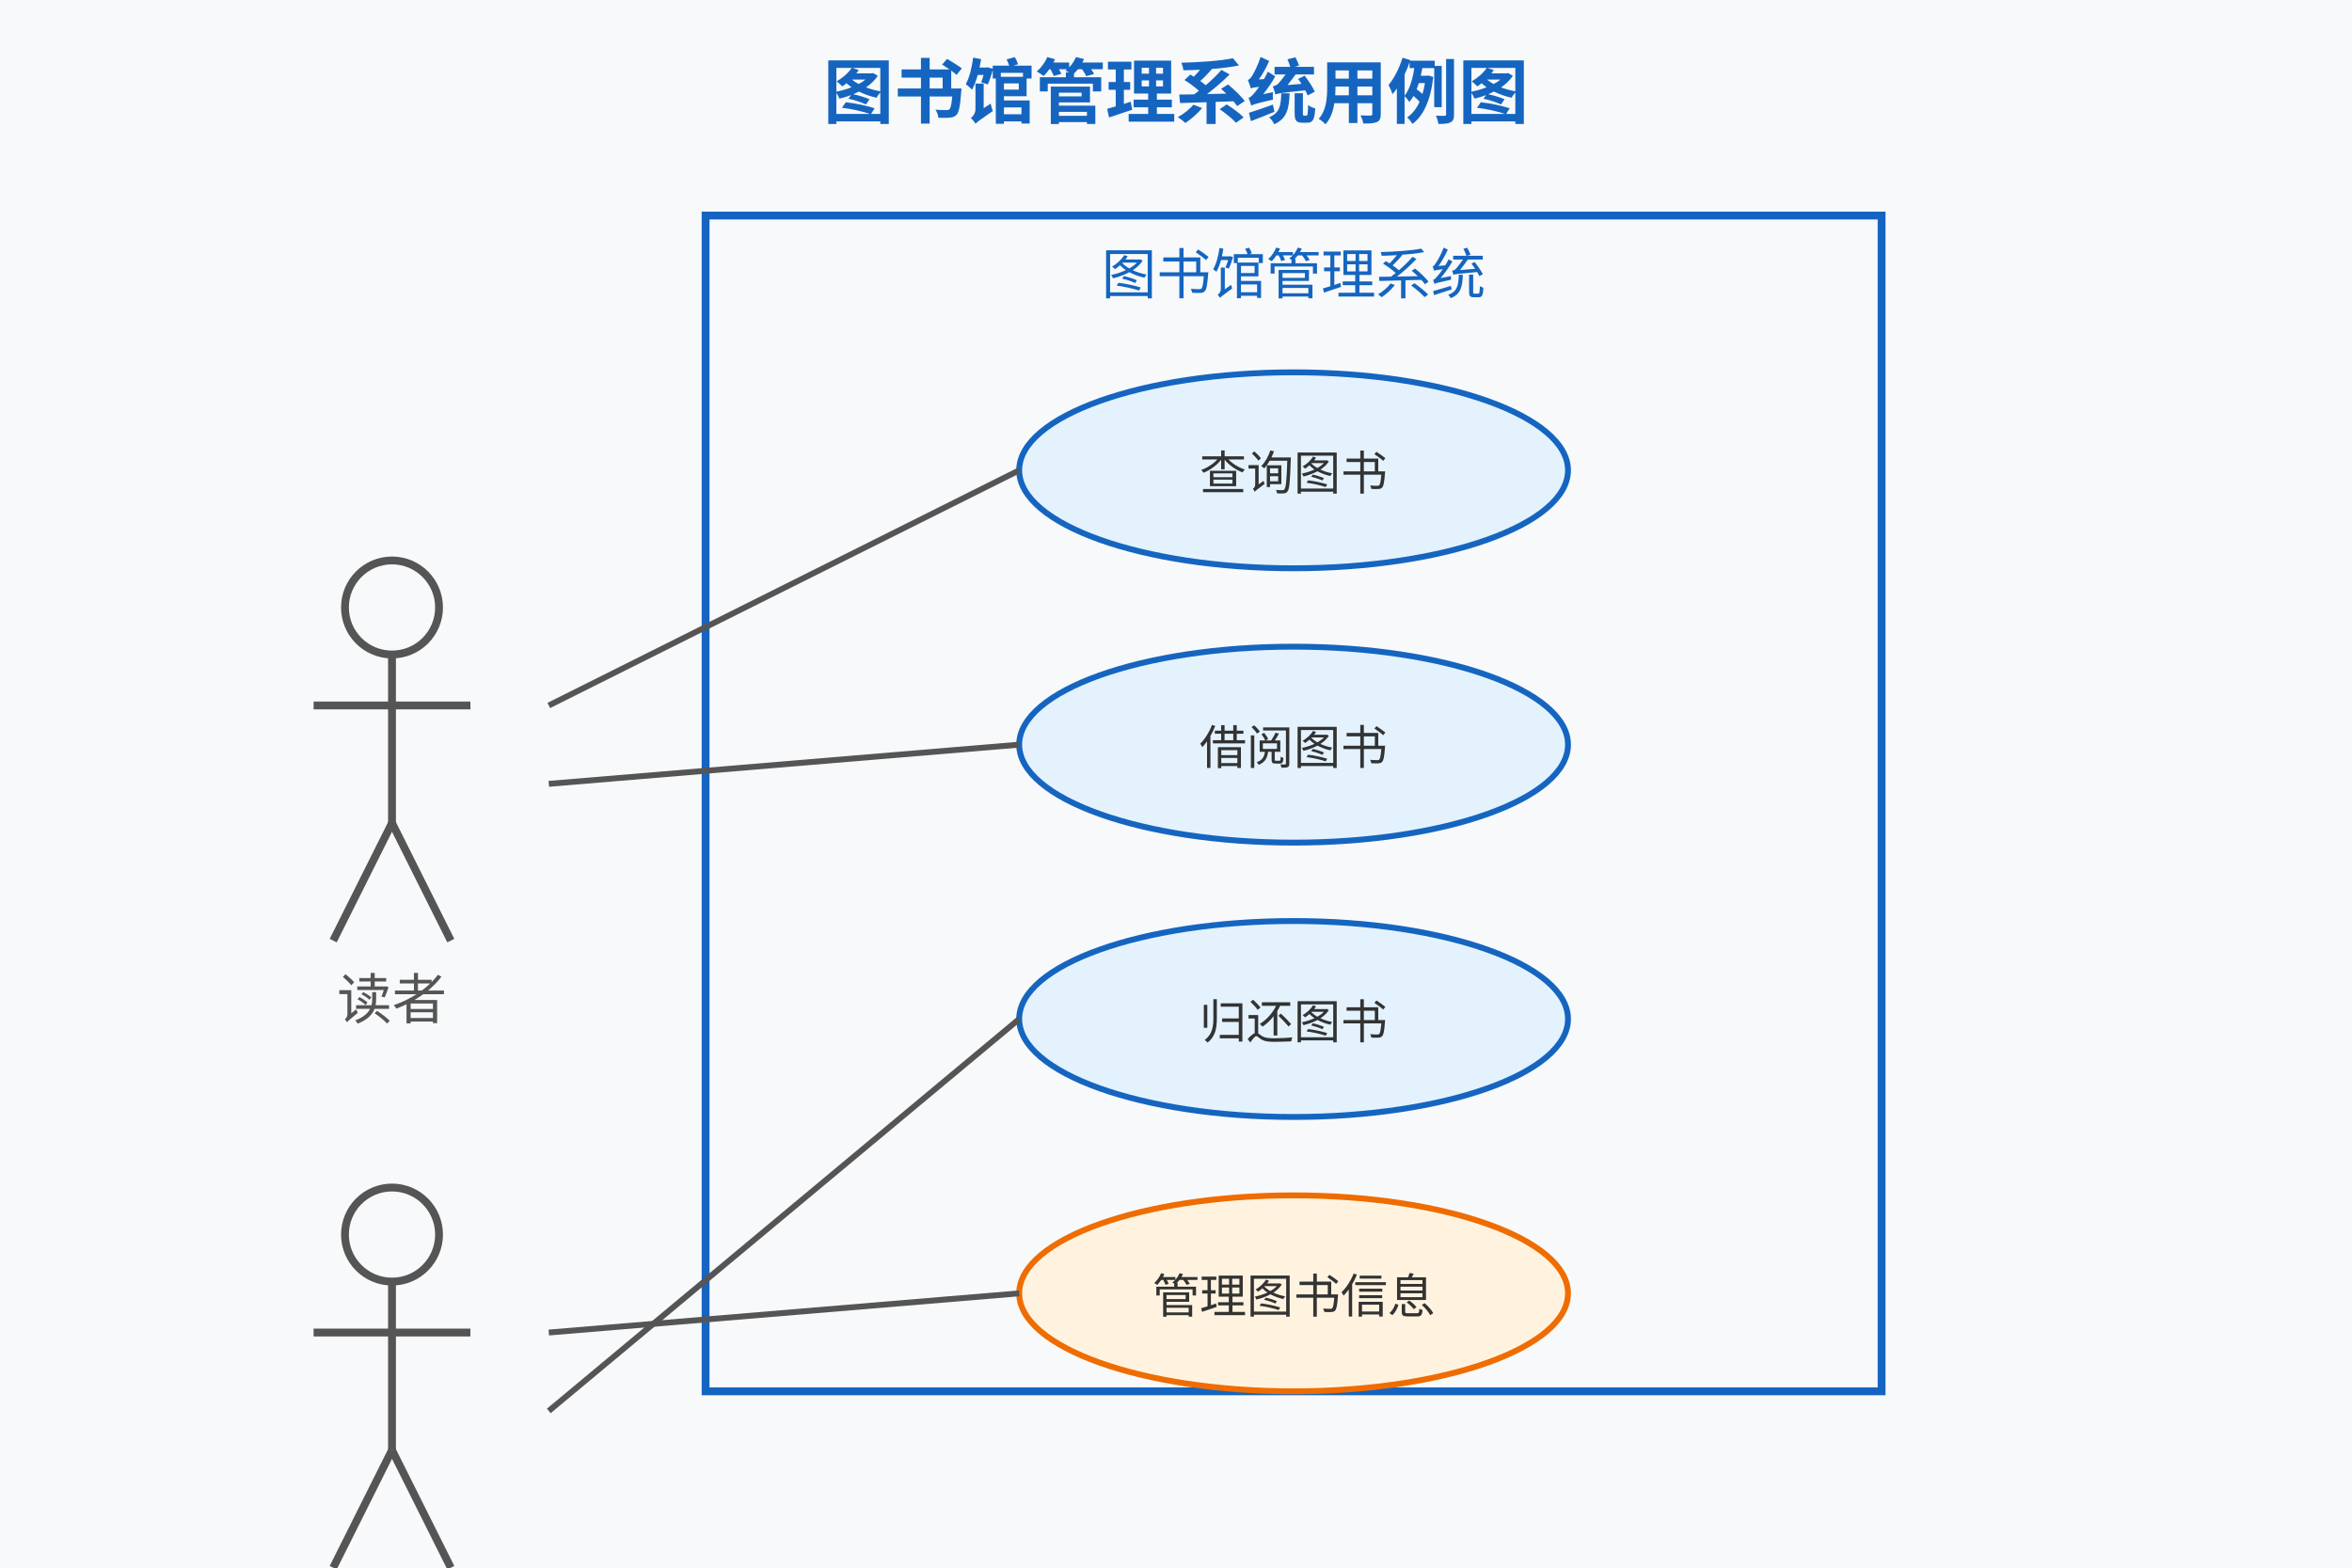
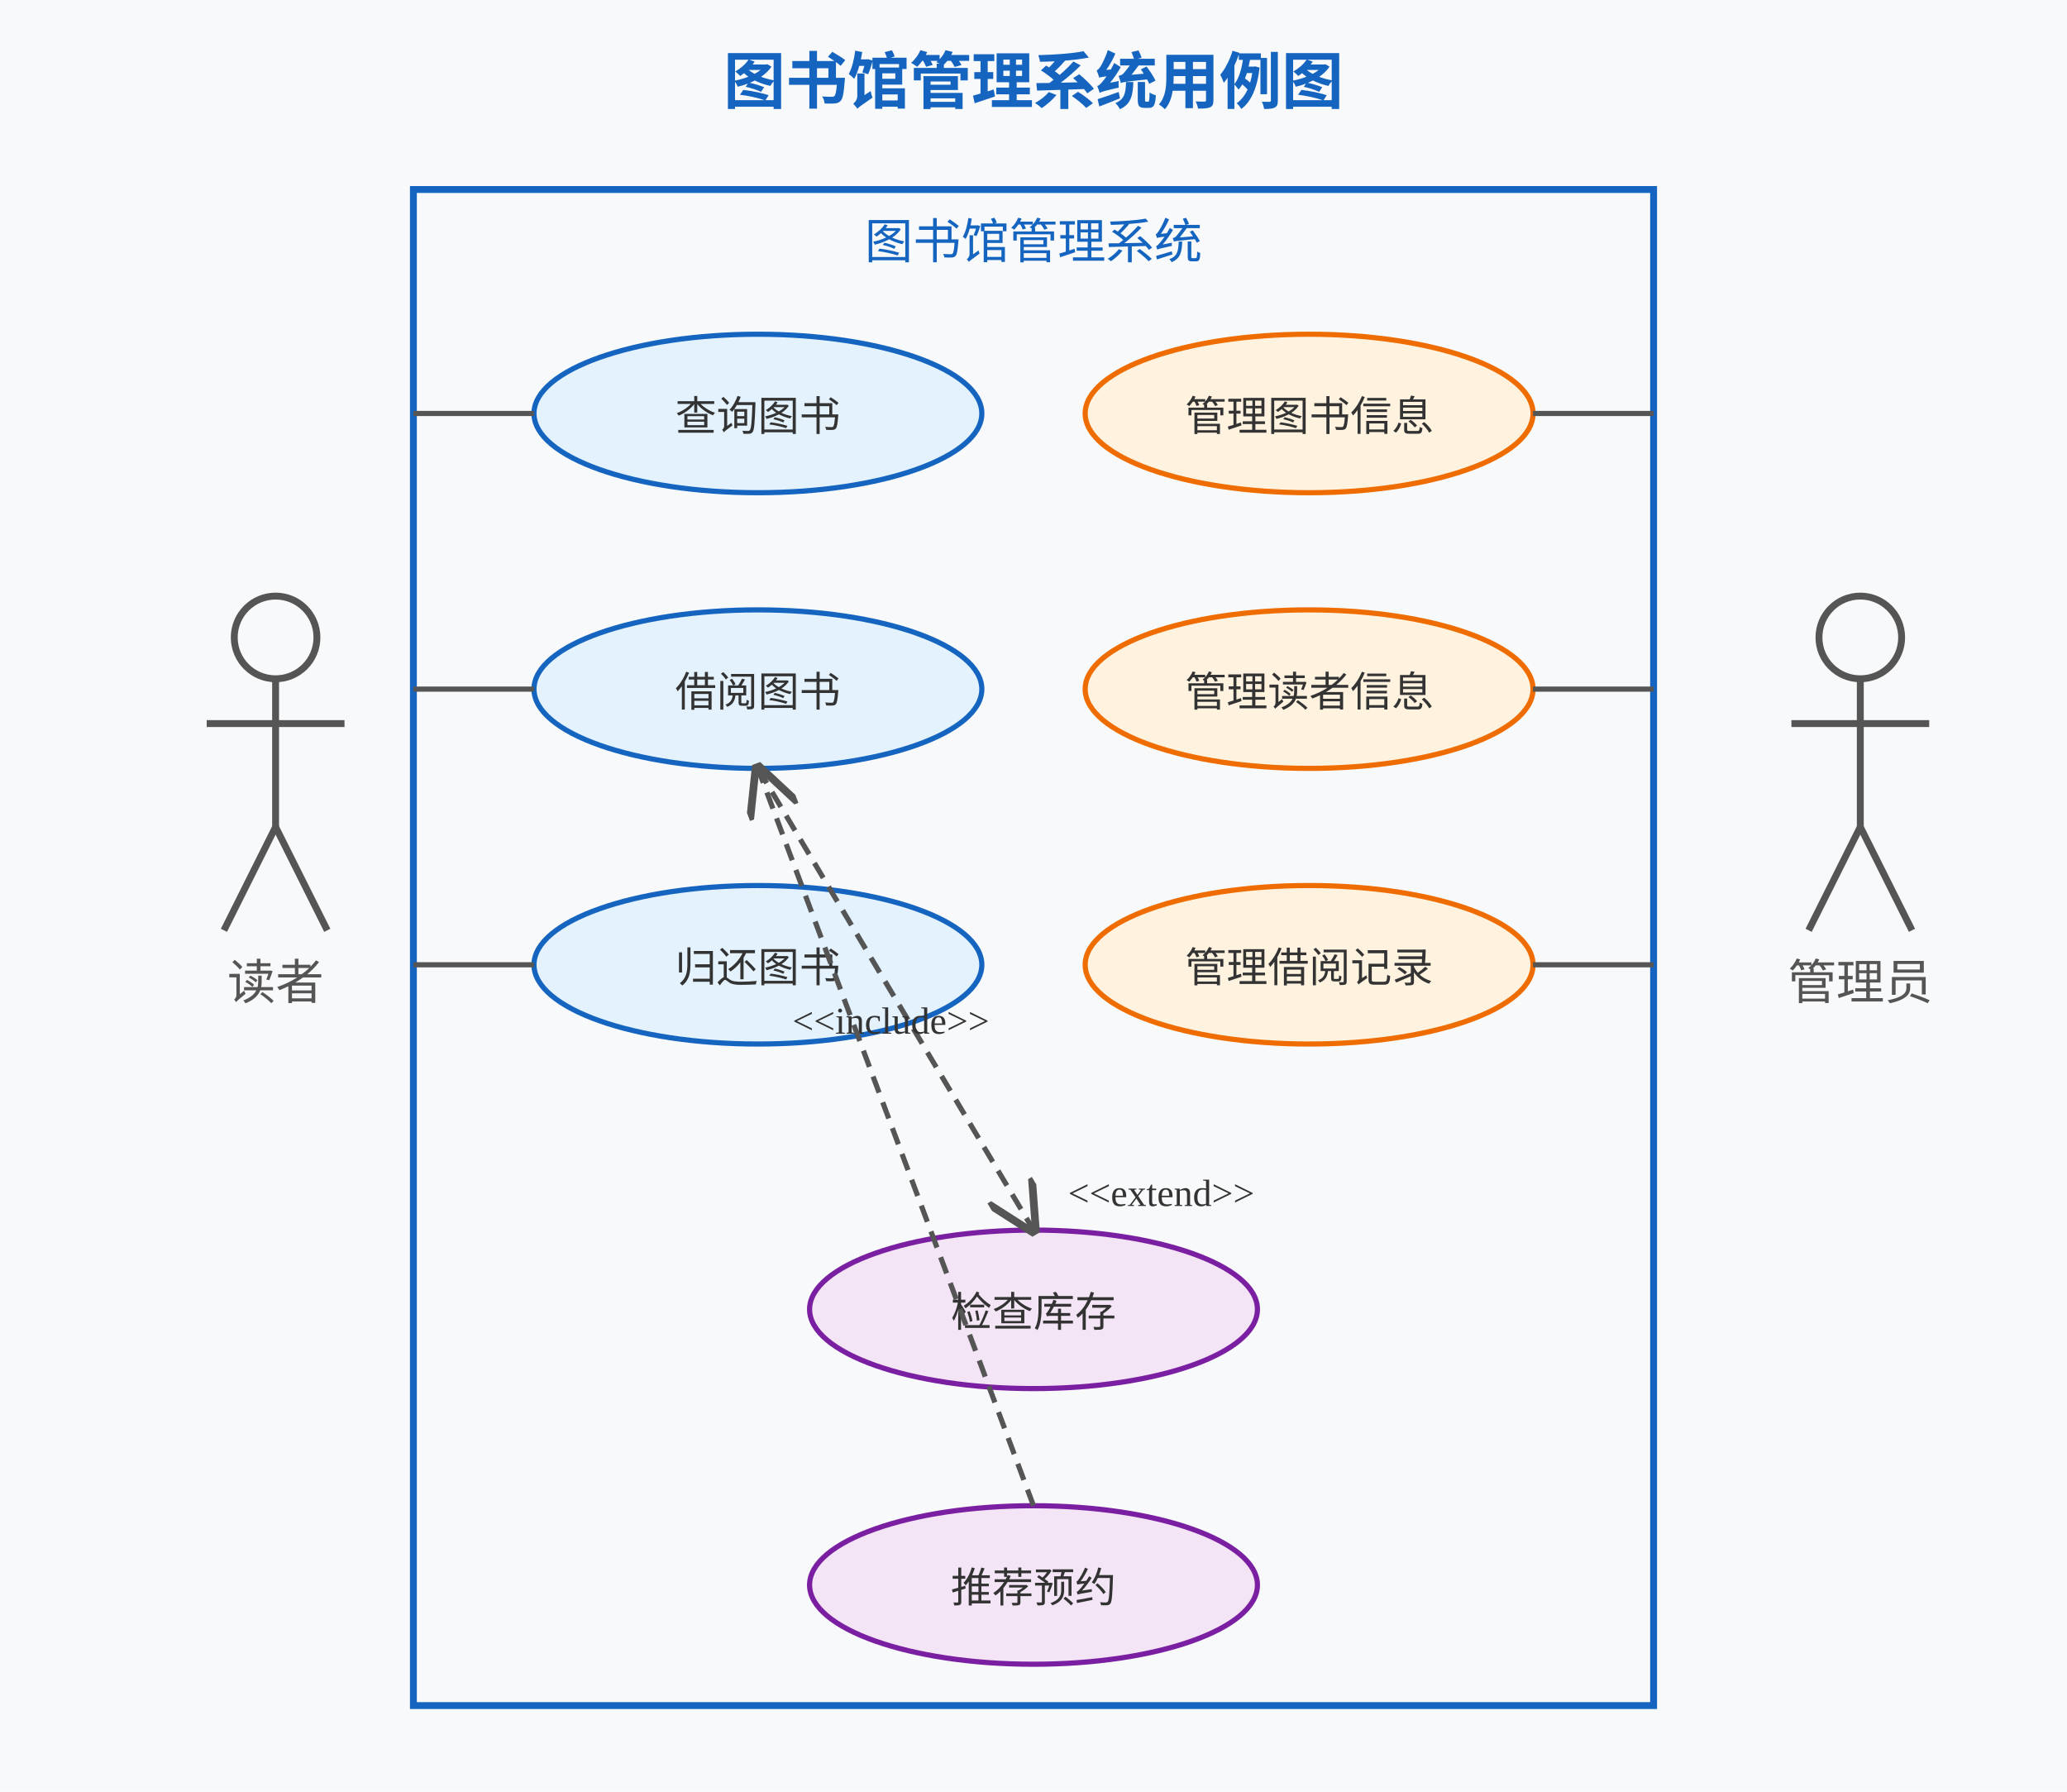
- <svg xmlns="http://www.w3.org/2000/svg" width="600" height="400" viewBox="0 0 600 400">
-   <rect width="600" height="400" fill="#f8f9fa" />
+ <svg xmlns="http://www.w3.org/2000/svg" width="600" height="520" viewBox="0 0 600 520">
+   <rect width="600" height="520" fill="#f8f9fa" />
  <text x="300" y="30" text-anchor="middle" font-size="18" font-weight="bold" fill="#1565c0">图书馆管理系统用例图</text>
-   <rect x="180" y="55" width="300" height="300" fill="none" stroke="#1565c0" stroke-width="2" />
-   <text x="330" y="75" text-anchor="middle" font-size="14" fill="#1565c0">图书馆管理系统</text>
-   <g transform="translate(80,140)">
+   <defs>
+     <marker id="ucOpen" markerWidth="10" markerHeight="10" refX="9" refY="5" orient="auto" markerUnits="strokeWidth">
+       <path d="M0,0 L10,5 L0,10" fill="none" stroke="#555" stroke-width="1.5" />
+     </marker>
+   </defs>
+   <rect x="120" y="55" width="360" height="440" fill="none" stroke="#1565c0" stroke-width="2" />
+   <text x="300" y="75" text-anchor="middle" font-size="14" fill="#1565c0">图书馆管理系统</text>
+   <g transform="translate(60,170)">
    <circle cx="20" cy="15" r="12" fill="none" stroke="#555" stroke-width="2" />
    <line x1="20" y1="27" x2="20" y2="70" stroke="#555" stroke-width="2" />
    <line x1="0" y1="40" x2="40" y2="40" stroke="#555" stroke-width="2" />
    <line x1="20" y1="70" x2="5" y2="100" stroke="#555" stroke-width="2" />
    <line x1="20" y1="70" x2="35" y2="100" stroke="#555" stroke-width="2" />
  </g>
-   <text x="100" y="260" text-anchor="middle" font-size="14" fill="#555">读者</text>
-   <g transform="translate(80,300)">
+   <text x="80" y="290" text-anchor="middle" font-size="14" fill="#555">读者</text>
+   <g transform="translate(520,170)">
    <circle cx="20" cy="15" r="12" fill="none" stroke="#555" stroke-width="2" />
    <line x1="20" y1="27" x2="20" y2="70" stroke="#555" stroke-width="2" />
    <line x1="0" y1="40" x2="40" y2="40" stroke="#555" stroke-width="2" />
    <line x1="20" y1="70" x2="5" y2="100" stroke="#555" stroke-width="2" />
    <line x1="20" y1="70" x2="35" y2="100" stroke="#555" stroke-width="2" />
  </g>
-   <text x="100" y="420" text-anchor="middle" font-size="14" fill="#555">图书管理员</text>
-   <ellipse cx="330" cy="120" rx="70" ry="25" fill="#e3f2fd" stroke="#1565c0" stroke-width="1.5" />
-   <text x="330" y="125" text-anchor="middle" font-size="12" fill="#333">查询图书</text>
-   <ellipse cx="330" cy="190" rx="70" ry="25" fill="#e3f2fd" stroke="#1565c0" stroke-width="1.5" />
-   <text x="330" y="195" text-anchor="middle" font-size="12" fill="#333">借阅图书</text>
-   <ellipse cx="330" cy="260" rx="70" ry="25" fill="#e3f2fd" stroke="#1565c0" stroke-width="1.5" />
-   <text x="330" y="265" text-anchor="middle" font-size="12" fill="#333">归还图书</text>
-   <ellipse cx="330" cy="330" rx="70" ry="25" fill="#fff3e0" stroke="#ef6c00" stroke-width="1.5" />
-   <text x="330" y="335" text-anchor="middle" font-size="12" fill="#333">管理图书信息</text>
-   <line x1="140" y1="180" x2="260" y2="120" stroke="#555" stroke-width="1.5" />
-   <line x1="140" y1="200" x2="260" y2="190" stroke="#555" stroke-width="1.5" />
-   <line x1="140" y1="340" x2="260" y2="330" stroke="#555" stroke-width="1.5" />
-   <line x1="140" y1="360" x2="260" y2="260" stroke="#555" stroke-width="1.5" />
+   <text x="540" y="290" text-anchor="middle" font-size="14" fill="#555">管理员</text>
+   <ellipse cx="220" cy="120" rx="65" ry="23" fill="#e3f2fd" stroke="#1565c0" stroke-width="1.5" />
+   <text x="220" y="125" text-anchor="middle" font-size="12" fill="#333">查询图书</text>
+   <ellipse cx="220" cy="200" rx="65" ry="23" fill="#e3f2fd" stroke="#1565c0" stroke-width="1.5" />
+   <text x="220" y="205" text-anchor="middle" font-size="12" fill="#333">借阅图书</text>
+   <ellipse cx="220" cy="280" rx="65" ry="23" fill="#e3f2fd" stroke="#1565c0" stroke-width="1.5" />
+   <text x="220" y="285" text-anchor="middle" font-size="12" fill="#333">归还图书</text>
+   <ellipse cx="380" cy="120" rx="65" ry="23" fill="#fff3e0" stroke="#ef6c00" stroke-width="1.5" />
+   <text x="380" y="125" text-anchor="middle" font-size="12" fill="#333">管理图书信息</text>
+   <ellipse cx="380" cy="200" rx="65" ry="23" fill="#fff3e0" stroke="#ef6c00" stroke-width="1.5" />
+   <text x="380" y="205" text-anchor="middle" font-size="12" fill="#333">管理读者信息</text>
+   <ellipse cx="380" cy="280" rx="65" ry="23" fill="#fff3e0" stroke="#ef6c00" stroke-width="1.5" />
+   <text x="380" y="285" text-anchor="middle" font-size="12" fill="#333">管理借阅记录</text>
+   <ellipse cx="300" cy="380" rx="65" ry="23" fill="#f3e5f5" stroke="#7b1fa2" stroke-width="1.5" />
+   <text x="300" y="385" text-anchor="middle" font-size="12" fill="#333">检查库存</text>
+   <ellipse cx="300" cy="460" rx="65" ry="23" fill="#f3e5f5" stroke="#7b1fa2" stroke-width="1.5" />
+   <text x="300" y="465" text-anchor="middle" font-size="12" fill="#333">推荐预约</text>
+   <line x1="120" y1="120" x2="155" y2="120" stroke="#555" stroke-width="1.5" />
+   <line x1="120" y1="200" x2="155" y2="200" stroke="#555" stroke-width="1.5" />
+   <line x1="120" y1="280" x2="155" y2="280" stroke="#555" stroke-width="1.5" />
+   <line x1="445" y1="120" x2="480" y2="120" stroke="#555" stroke-width="1.5" />
+   <line x1="445" y1="200" x2="480" y2="200" stroke="#555" stroke-width="1.5" />
+   <line x1="445" y1="280" x2="480" y2="280" stroke="#555" stroke-width="1.5" />
+   <line x1="220" y1="223" x2="300" y2="357" stroke="#555" stroke-width="1.5" stroke-dasharray="5,3" marker-end="url(#ucOpen)" />
+   <text x="230" y="300" text-anchor="start" font-size="11" fill="#333">&lt;&lt;include&gt;&gt;</text>
+   <line x1="300" y1="437" x2="220" y2="223" stroke="#555" stroke-width="1.5" stroke-dasharray="5,3" marker-end="url(#ucOpen)" />
+   <text x="310" y="350" text-anchor="start" font-size="11" fill="#333">&lt;&lt;extend&gt;&gt;</text>
</svg>
